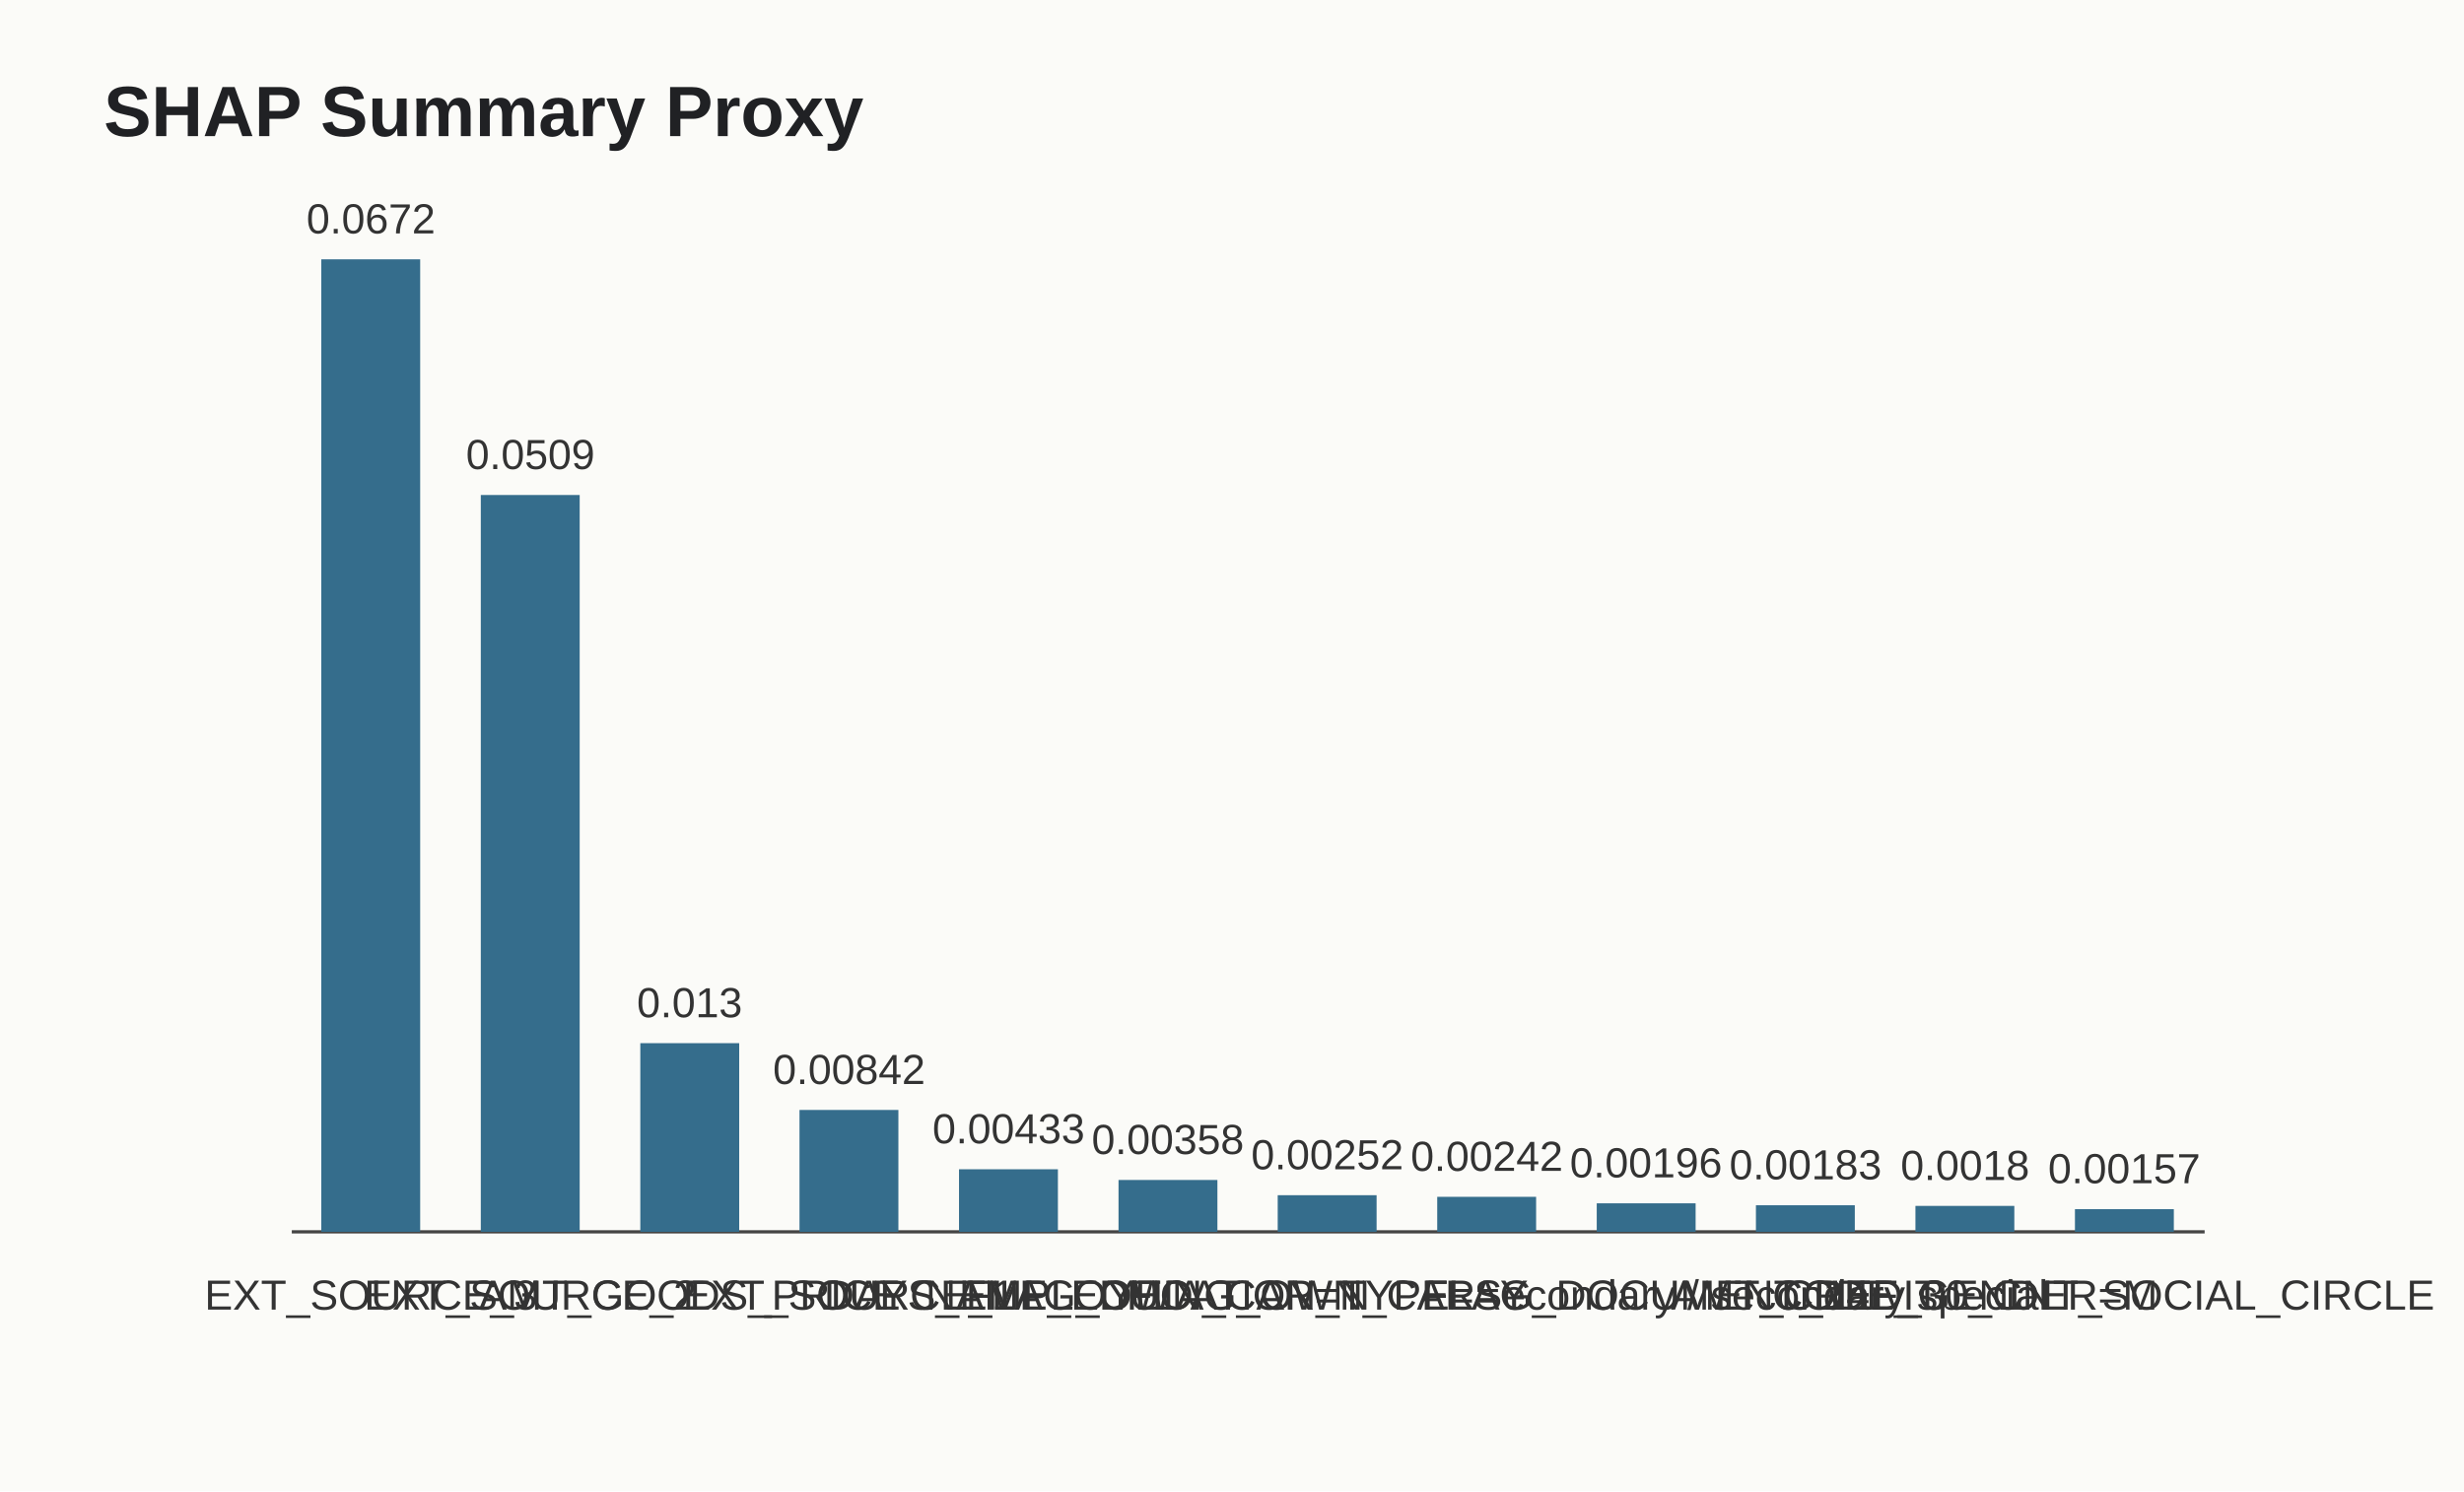
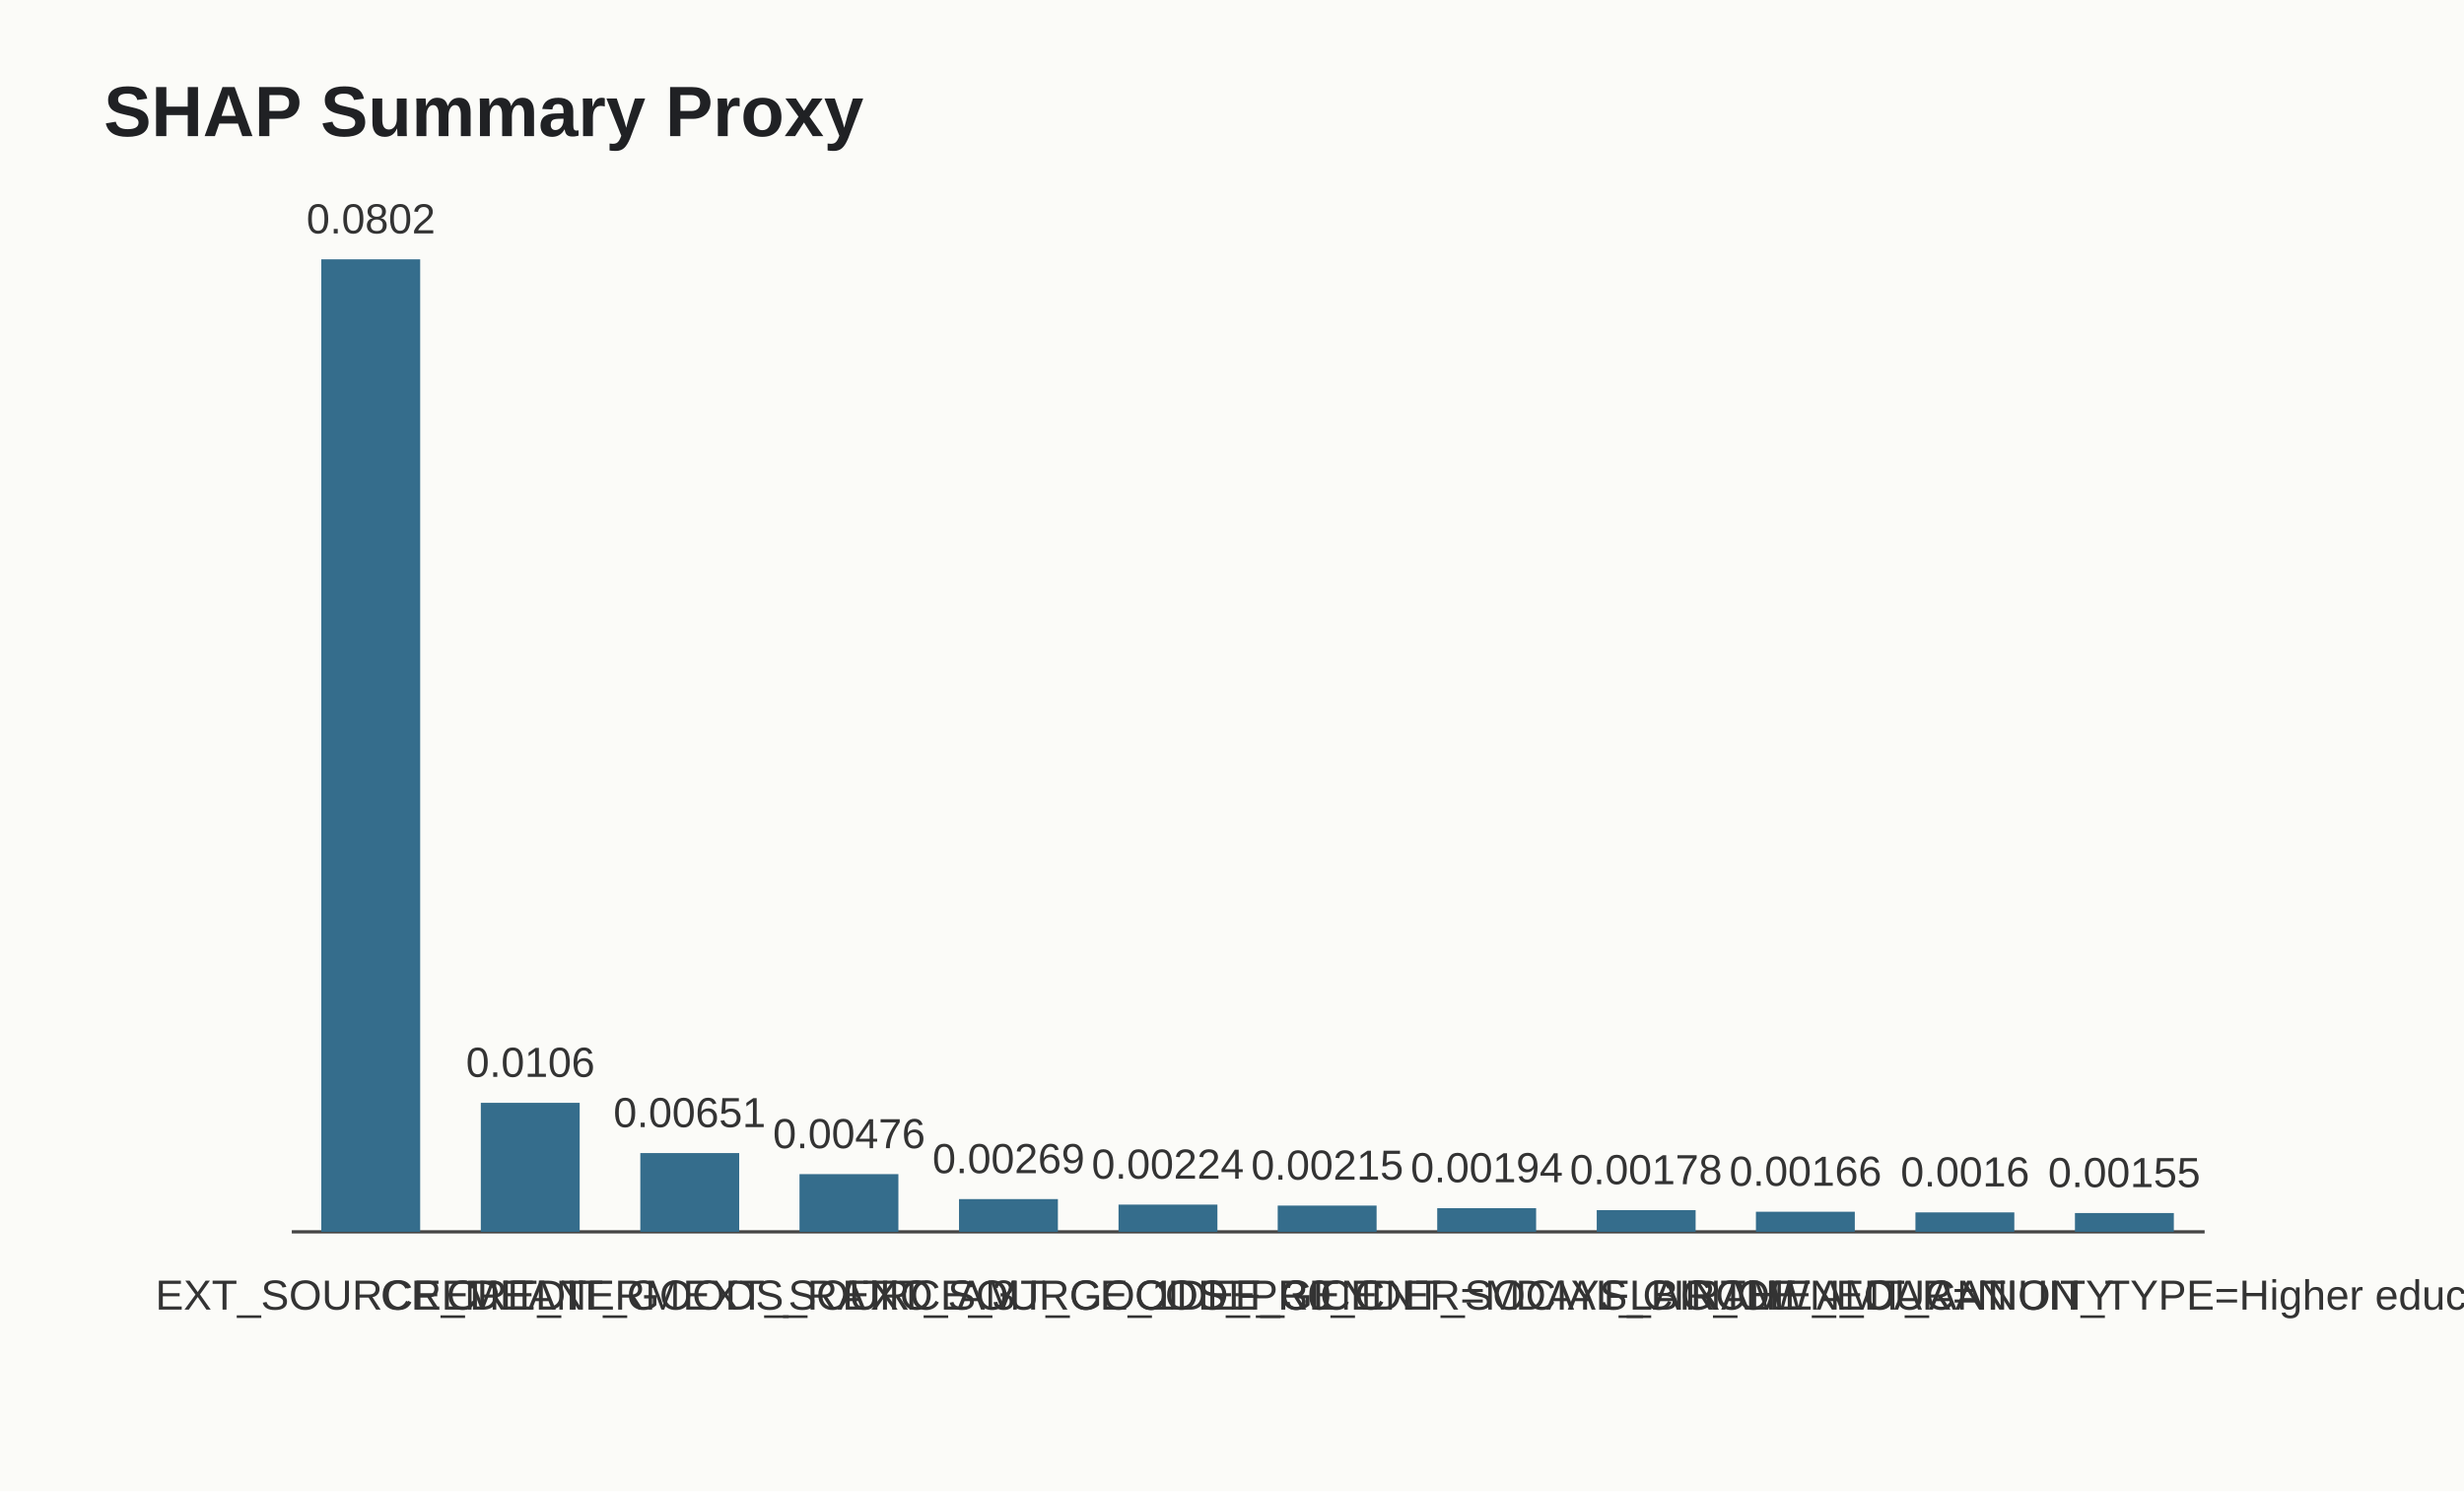
<svg xmlns="http://www.w3.org/2000/svg" width="760" height="460" viewBox="0 0 760 460">
  <rect width="100%" height="100%" fill="#fbfbf8" />
  <text x="32" y="42" font-family="Arial" font-size="22" font-weight="700" fill="#202124">SHAP Summary Proxy</text>
  <line x1="90" y1="380" x2="680" y2="380" stroke="#444" />
  <rect x="99.1" y="80.0" width="30.5" height="300.0" fill="#356d8c" />
-   <text x="114.4" y="404" font-family="Arial" font-size="13" text-anchor="middle" fill="#333">EXT_SOURCE_3</text>
-   <text x="114.4" y="72.0" font-family="Arial" font-size="13" text-anchor="middle" fill="#333">0.0672</text>
-   <rect x="148.3" y="152.7" width="30.5" height="227.3" fill="#356d8c" />
-   <text x="163.6" y="404" font-family="Arial" font-size="13" text-anchor="middle" fill="#333">EXT_SOURCE_2</text>
-   <text x="163.6" y="144.7" font-family="Arial" font-size="13" text-anchor="middle" fill="#333">0.0509</text>
-   <rect x="197.5" y="321.8" width="30.5" height="58.2" fill="#356d8c" />
-   <text x="212.7" y="404" font-family="Arial" font-size="13" text-anchor="middle" fill="#333">AMT_GOODS_PRICE</text>
-   <text x="212.7" y="313.8" font-family="Arial" font-size="13" text-anchor="middle" fill="#333">0.013</text>
-   <rect x="246.6" y="342.4" width="30.5" height="37.6" fill="#356d8c" />
-   <text x="261.9" y="404" font-family="Arial" font-size="13" text-anchor="middle" fill="#333">EXT_SOURCE_1</text>
-   <text x="261.9" y="334.4" font-family="Arial" font-size="13" text-anchor="middle" fill="#333">0.00842</text>
-   <rect x="295.8" y="360.7" width="30.5" height="19.3" fill="#356d8c" />
-   <text x="311.1" y="404" font-family="Arial" font-size="13" text-anchor="middle" fill="#333">DAYS_EMPLOYED</text>
-   <text x="311.1" y="352.7" font-family="Arial" font-size="13" text-anchor="middle" fill="#333">0.00433</text>
-   <rect x="345.0" y="364.0" width="30.5" height="16.0" fill="#356d8c" />
-   <text x="360.2" y="404" font-family="Arial" font-size="13" text-anchor="middle" fill="#333">FLAG_OWN_CAR=N</text>
-   <text x="360.2" y="356.0" font-family="Arial" font-size="13" text-anchor="middle" fill="#333">0.00358</text>
-   <rect x="394.1" y="368.7" width="30.5" height="11.3" fill="#356d8c" />
-   <text x="409.4" y="404" font-family="Arial" font-size="13" text-anchor="middle" fill="#333">FLAG_OWN_CAR=Y</text>
-   <text x="409.4" y="360.7" font-family="Arial" font-size="13" text-anchor="middle" fill="#333">0.00252</text>
-   <rect x="443.3" y="369.2" width="30.5" height="10.8" fill="#356d8c" />
-   <text x="458.6" y="404" font-family="Arial" font-size="13" text-anchor="middle" fill="#333">NAME_EDUCATION_TYPE=Secondary / secondary special</text>
-   <text x="458.6" y="361.2" font-family="Arial" font-size="13" text-anchor="middle" fill="#333">0.00242</text>
-   <rect x="492.5" y="371.2" width="30.5" height="8.8" fill="#356d8c" />
-   <text x="507.7" y="404" font-family="Arial" font-size="13" text-anchor="middle" fill="#333">FLAG_DOCUMENT_14</text>
-   <text x="507.7" y="363.2" font-family="Arial" font-size="13" text-anchor="middle" fill="#333">0.00196</text>
-   <rect x="541.6" y="371.8" width="30.5" height="8.2" fill="#356d8c" />
-   <text x="556.9" y="404" font-family="Arial" font-size="13" text-anchor="middle" fill="#333">AMT_CREDIT</text>
-   <text x="556.9" y="363.8" font-family="Arial" font-size="13" text-anchor="middle" fill="#333">0.00183</text>
-   <rect x="590.8" y="372.0" width="30.5" height="8.0" fill="#356d8c" />
-   <text x="606.1" y="404" font-family="Arial" font-size="13" text-anchor="middle" fill="#333">CODE_GENDER=M</text>
-   <text x="606.1" y="364.0" font-family="Arial" font-size="13" text-anchor="middle" fill="#333">0.0018</text>
-   <rect x="640.0" y="373.0" width="30.5" height="7.0" fill="#356d8c" />
-   <text x="655.2" y="404" font-family="Arial" font-size="13" text-anchor="middle" fill="#333">DEF_30_CNT_SOCIAL_CIRCLE</text>
-   <text x="655.2" y="365.0" font-family="Arial" font-size="13" text-anchor="middle" fill="#333">0.00157</text>
+   <text x="114.4" y="404" font-family="Arial" font-size="13" text-anchor="middle" fill="#333">EXT_SOURCE_MEAN</text>
+   <text x="114.4" y="72.0" font-family="Arial" font-size="13" text-anchor="middle" fill="#333">0.0802</text>
+   <rect x="148.3" y="340.2" width="30.5" height="39.8" fill="#356d8c" />
+   <text x="163.6" y="404" font-family="Arial" font-size="13" text-anchor="middle" fill="#333">CREDIT_TERM</text>
+   <text x="163.6" y="332.2" font-family="Arial" font-size="13" text-anchor="middle" fill="#333">0.0106</text>
+   <rect x="197.5" y="355.7" width="30.5" height="24.3" fill="#356d8c" />
+   <text x="212.7" y="404" font-family="Arial" font-size="13" text-anchor="middle" fill="#333">CREDIT_GOODS_RATIO</text>
+   <text x="212.7" y="347.7" font-family="Arial" font-size="13" text-anchor="middle" fill="#333">0.00651</text>
+   <rect x="246.6" y="362.2" width="30.5" height="17.8" fill="#356d8c" />
+   <text x="261.9" y="404" font-family="Arial" font-size="13" text-anchor="middle" fill="#333">EXT_SOURCE_3</text>
+   <text x="261.9" y="354.2" font-family="Arial" font-size="13" text-anchor="middle" fill="#333">0.00476</text>
+   <rect x="295.8" y="369.9" width="30.5" height="10.1" fill="#356d8c" />
+   <text x="311.1" y="404" font-family="Arial" font-size="13" text-anchor="middle" fill="#333">EXT_SOURCE_1</text>
+   <text x="311.1" y="361.9" font-family="Arial" font-size="13" text-anchor="middle" fill="#333">0.00269</text>
+   <rect x="345.0" y="371.6" width="30.5" height="8.4" fill="#356d8c" />
+   <text x="360.2" y="404" font-family="Arial" font-size="13" text-anchor="middle" fill="#333">AMT_GOODS_PRICE</text>
+   <text x="360.2" y="363.6" font-family="Arial" font-size="13" text-anchor="middle" fill="#333">0.00224</text>
+   <rect x="394.1" y="371.9" width="30.5" height="8.1" fill="#356d8c" />
+   <text x="409.4" y="404" font-family="Arial" font-size="13" text-anchor="middle" fill="#333">CODE_GENDER=M</text>
+   <text x="409.4" y="363.9" font-family="Arial" font-size="13" text-anchor="middle" fill="#333">0.00215</text>
+   <rect x="443.3" y="372.7" width="30.5" height="7.3" fill="#356d8c" />
+   <text x="458.6" y="404" font-family="Arial" font-size="13" text-anchor="middle" fill="#333">DEF_30_CNT_SOCIAL_CIRCLE</text>
+   <text x="458.6" y="364.7" font-family="Arial" font-size="13" text-anchor="middle" fill="#333">0.00194</text>
+   <rect x="492.5" y="373.3" width="30.5" height="6.7" fill="#356d8c" />
+   <text x="507.7" y="404" font-family="Arial" font-size="13" text-anchor="middle" fill="#333">DAYS_BIRTH</text>
+   <text x="507.7" y="365.3" font-family="Arial" font-size="13" text-anchor="middle" fill="#333">0.00178</text>
+   <rect x="541.6" y="373.8" width="30.5" height="6.2" fill="#356d8c" />
+   <text x="556.9" y="404" font-family="Arial" font-size="13" text-anchor="middle" fill="#333">FLAG_OWN_CAR=N</text>
+   <text x="556.9" y="365.8" font-family="Arial" font-size="13" text-anchor="middle" fill="#333">0.00166</text>
+   <rect x="590.8" y="374.0" width="30.5" height="6.0" fill="#356d8c" />
+   <text x="606.1" y="404" font-family="Arial" font-size="13" text-anchor="middle" fill="#333">AMT_ANNUITY</text>
+   <text x="606.1" y="366.0" font-family="Arial" font-size="13" text-anchor="middle" fill="#333">0.0016</text>
+   <rect x="640.0" y="374.2" width="30.5" height="5.8" fill="#356d8c" />
+   <text x="655.2" y="404" font-family="Arial" font-size="13" text-anchor="middle" fill="#333">NAME_EDUCATION_TYPE=Higher education</text>
+   <text x="655.2" y="366.2" font-family="Arial" font-size="13" text-anchor="middle" fill="#333">0.00155</text>
</svg>
